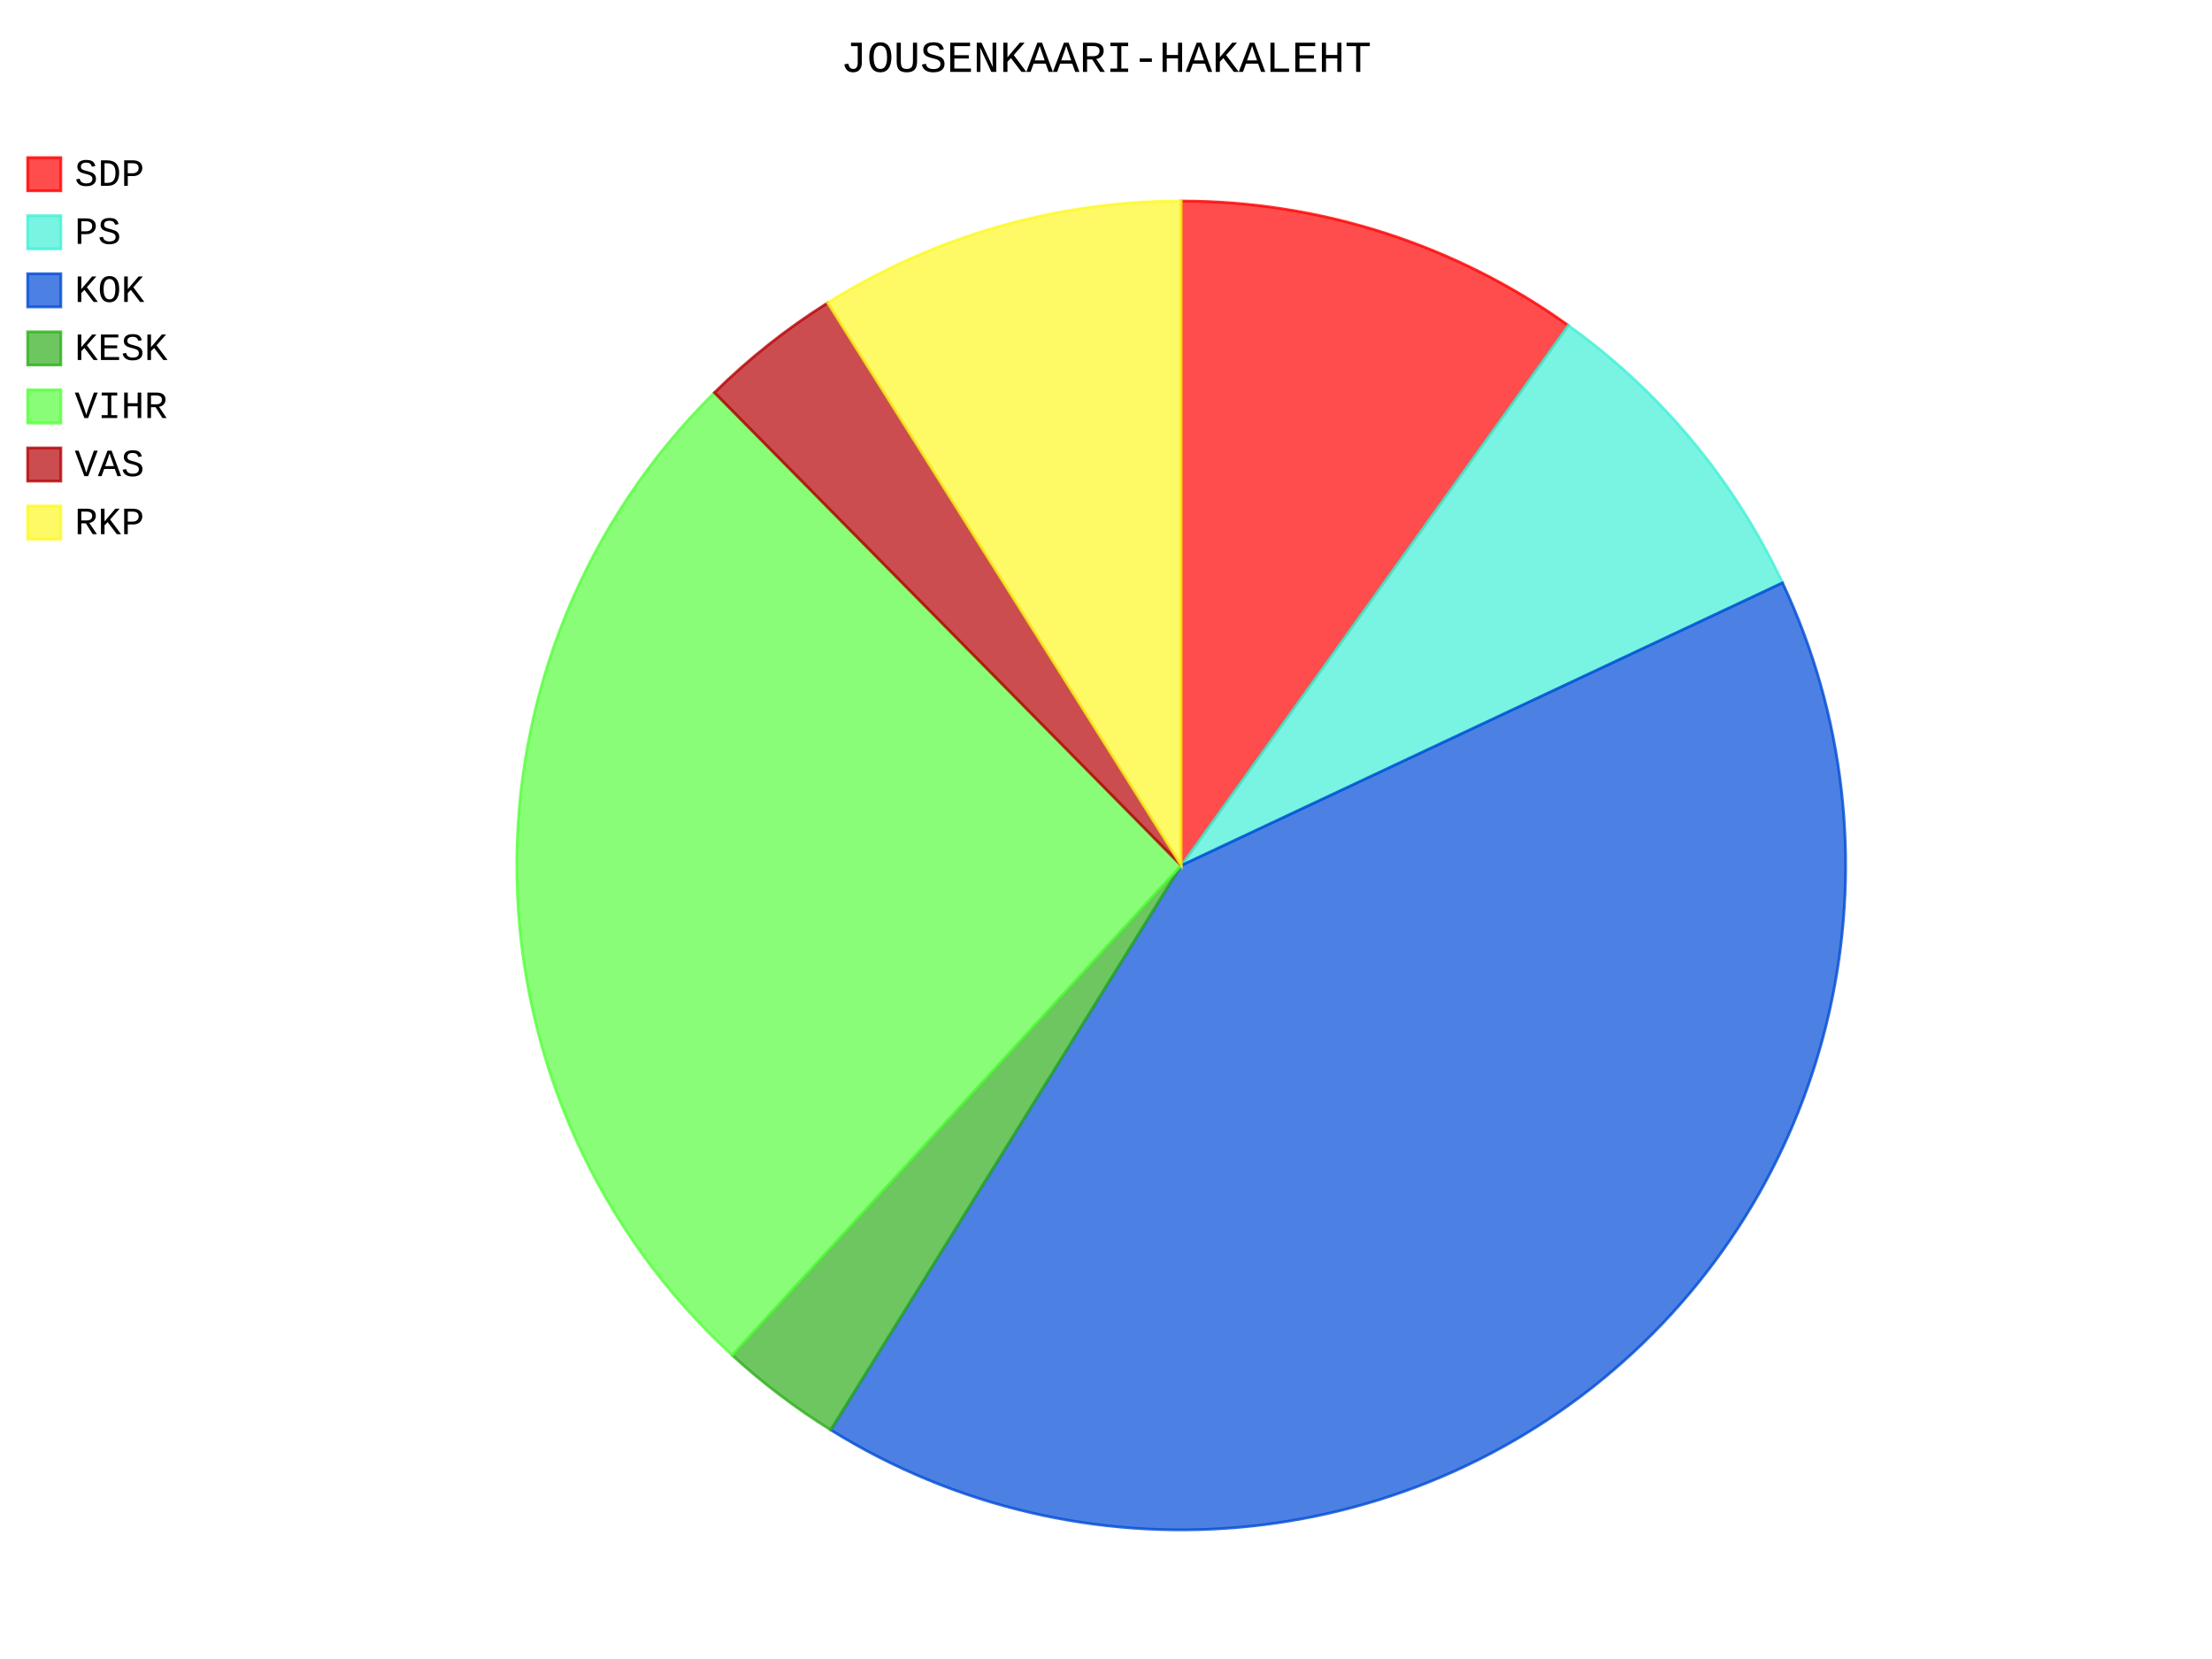
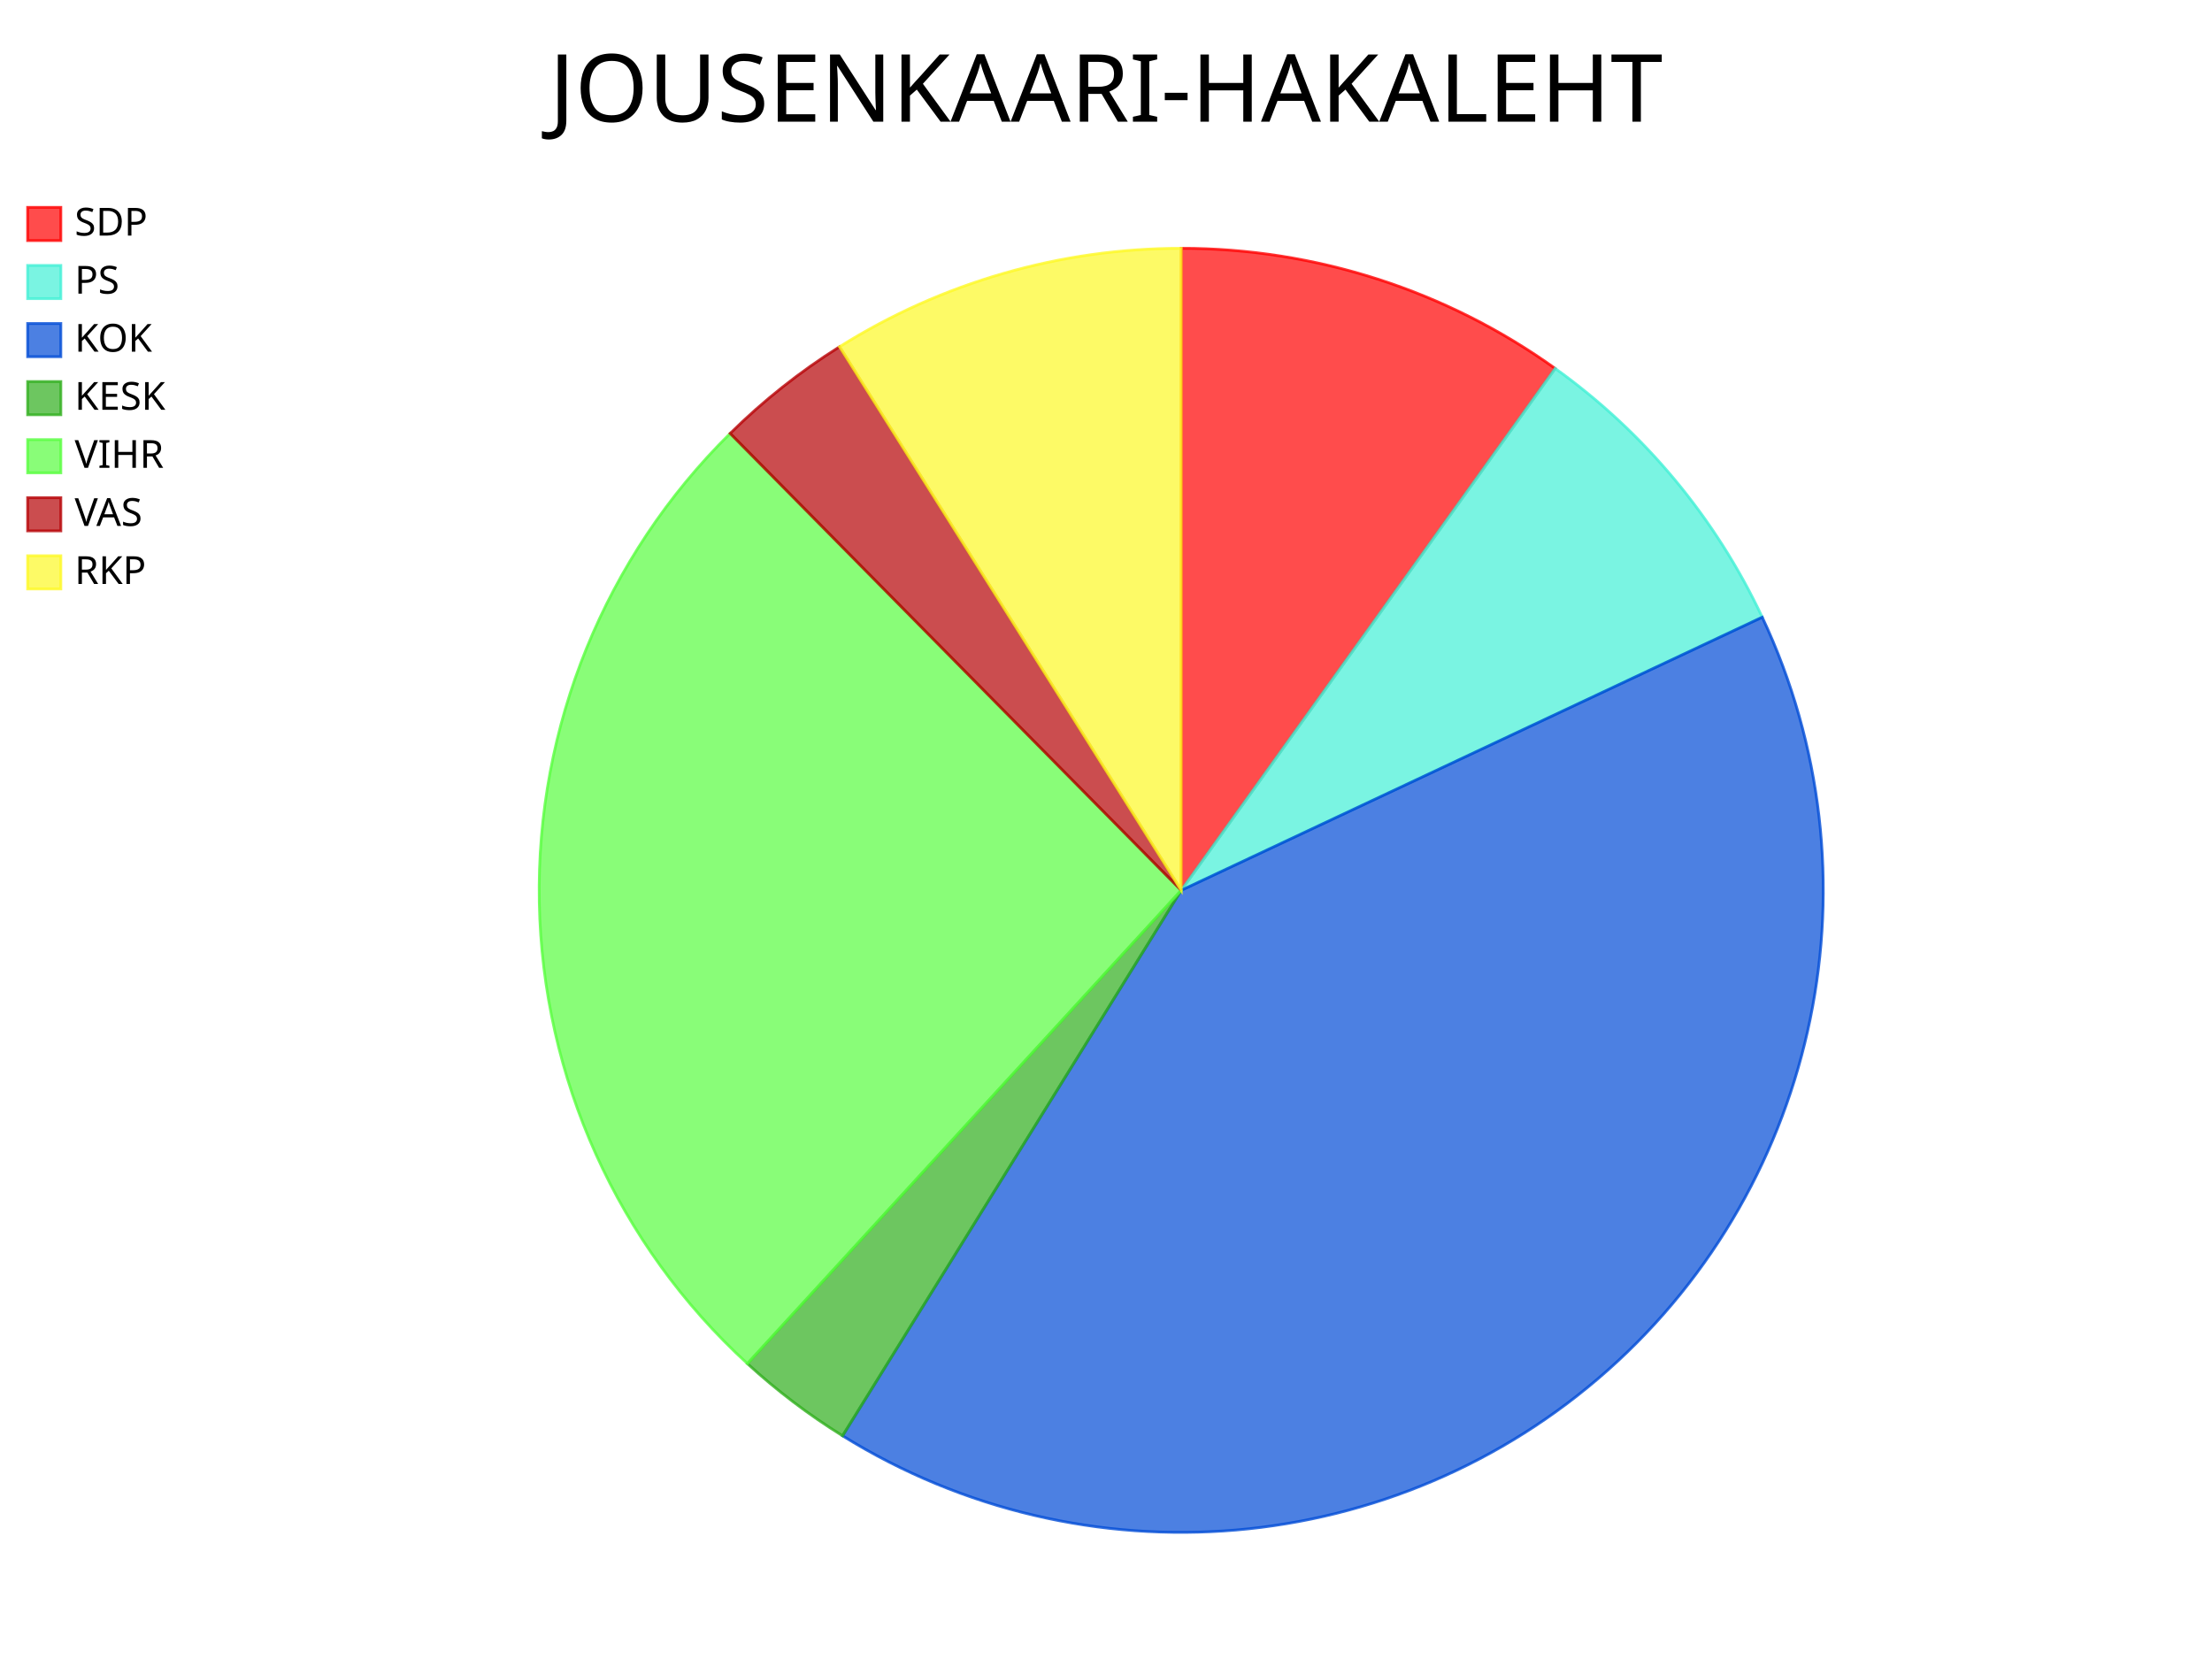
- <svg xmlns="http://www.w3.org/2000/svg" class="pygal-chart" id="chart-0444efe2-0b56-4ca1-9e4e-4d792e65ff0d" viewBox="0 0 800 600">
+ <svg xmlns="http://www.w3.org/2000/svg" class="pygal-chart" id="chart-c46bb77e-ce0d-47de-8f23-a12857b0d6c0" viewBox="0 0 800 600">
  <defs>
-     <style type="text/css">#chart-0444efe2-0b56-4ca1-9e4e-4d792e65ff0d{-webkit-user-select:none;-webkit-font-smoothing:antialiased;font-family:Consolas,"Liberation Mono",Menlo,Courier,monospace}#chart-0444efe2-0b56-4ca1-9e4e-4d792e65ff0d .title{font-family:Consolas,"Liberation Mono",Menlo,Courier,monospace;font-size:16px}#chart-0444efe2-0b56-4ca1-9e4e-4d792e65ff0d .legends .legend text{font-family:Consolas,"Liberation Mono",Menlo,Courier,monospace;font-size:14px}#chart-0444efe2-0b56-4ca1-9e4e-4d792e65ff0d .axis text{font-family:Consolas,"Liberation Mono",Menlo,Courier,monospace;font-size:10px}#chart-0444efe2-0b56-4ca1-9e4e-4d792e65ff0d .axis text.major{font-family:Consolas,"Liberation Mono",Menlo,Courier,monospace;font-size:10px}#chart-0444efe2-0b56-4ca1-9e4e-4d792e65ff0d .text-overlay text.value{font-family:Consolas,"Liberation Mono",Menlo,Courier,monospace;font-size:16px}#chart-0444efe2-0b56-4ca1-9e4e-4d792e65ff0d .text-overlay text.label{font-family:Consolas,"Liberation Mono",Menlo,Courier,monospace;font-size:10px}#chart-0444efe2-0b56-4ca1-9e4e-4d792e65ff0d .tooltip{font-family:Consolas,"Liberation Mono",Menlo,Courier,monospace;font-size:14px}#chart-0444efe2-0b56-4ca1-9e4e-4d792e65ff0d text.no_data{font-family:Consolas,"Liberation Mono",Menlo,Courier,monospace;font-size:64px}
- #chart-0444efe2-0b56-4ca1-9e4e-4d792e65ff0d{background-color:#ffffff}#chart-0444efe2-0b56-4ca1-9e4e-4d792e65ff0d path,#chart-0444efe2-0b56-4ca1-9e4e-4d792e65ff0d line,#chart-0444efe2-0b56-4ca1-9e4e-4d792e65ff0d rect,#chart-0444efe2-0b56-4ca1-9e4e-4d792e65ff0d circle{-webkit-transition:300ms ease-in;-moz-transition:300ms ease-in;transition:300ms ease-in}#chart-0444efe2-0b56-4ca1-9e4e-4d792e65ff0d .graph &gt; .background{fill:#ffffff}#chart-0444efe2-0b56-4ca1-9e4e-4d792e65ff0d .plot &gt; .background{fill:#ffffff}#chart-0444efe2-0b56-4ca1-9e4e-4d792e65ff0d .graph{fill:#000000}#chart-0444efe2-0b56-4ca1-9e4e-4d792e65ff0d text.no_data{fill:#000000}#chart-0444efe2-0b56-4ca1-9e4e-4d792e65ff0d .title{fill:#000000}#chart-0444efe2-0b56-4ca1-9e4e-4d792e65ff0d .legends .legend text{fill:#000000}#chart-0444efe2-0b56-4ca1-9e4e-4d792e65ff0d .legends .legend:hover text{fill:#000000}#chart-0444efe2-0b56-4ca1-9e4e-4d792e65ff0d .axis .line{stroke:#000000}#chart-0444efe2-0b56-4ca1-9e4e-4d792e65ff0d .axis .guide.line{stroke:#000000}#chart-0444efe2-0b56-4ca1-9e4e-4d792e65ff0d .axis .major.line{stroke:#000000}#chart-0444efe2-0b56-4ca1-9e4e-4d792e65ff0d .axis text.major{fill:#000000}#chart-0444efe2-0b56-4ca1-9e4e-4d792e65ff0d .axis.y .guides:hover .guide.line,#chart-0444efe2-0b56-4ca1-9e4e-4d792e65ff0d .line-graph .axis.x .guides:hover .guide.line,#chart-0444efe2-0b56-4ca1-9e4e-4d792e65ff0d .stackedline-graph .axis.x .guides:hover .guide.line,#chart-0444efe2-0b56-4ca1-9e4e-4d792e65ff0d .xy-graph .axis.x .guides:hover .guide.line{stroke:#000000}#chart-0444efe2-0b56-4ca1-9e4e-4d792e65ff0d .axis .guides:hover text{fill:#000000}#chart-0444efe2-0b56-4ca1-9e4e-4d792e65ff0d .reactive{fill-opacity:.7;stroke-opacity:.8}#chart-0444efe2-0b56-4ca1-9e4e-4d792e65ff0d .ci{stroke:#000000}#chart-0444efe2-0b56-4ca1-9e4e-4d792e65ff0d .reactive.active,#chart-0444efe2-0b56-4ca1-9e4e-4d792e65ff0d .active .reactive{fill-opacity:.9;stroke-opacity:.9;stroke-width:4}#chart-0444efe2-0b56-4ca1-9e4e-4d792e65ff0d .ci .reactive.active{stroke-width:1.5}#chart-0444efe2-0b56-4ca1-9e4e-4d792e65ff0d .series text{fill:#000000}#chart-0444efe2-0b56-4ca1-9e4e-4d792e65ff0d .tooltip rect{fill:#ffffff;stroke:#000000;-webkit-transition:opacity 300ms ease-in;-moz-transition:opacity 300ms ease-in;transition:opacity 300ms ease-in}#chart-0444efe2-0b56-4ca1-9e4e-4d792e65ff0d .tooltip .label{fill:#000000}#chart-0444efe2-0b56-4ca1-9e4e-4d792e65ff0d .tooltip .label{fill:#000000}#chart-0444efe2-0b56-4ca1-9e4e-4d792e65ff0d .tooltip .legend{font-size:.8em;fill:#000000}#chart-0444efe2-0b56-4ca1-9e4e-4d792e65ff0d .tooltip .x_label{font-size:.6em;fill:#000000}#chart-0444efe2-0b56-4ca1-9e4e-4d792e65ff0d .tooltip .xlink{font-size:.5em;text-decoration:underline}#chart-0444efe2-0b56-4ca1-9e4e-4d792e65ff0d .tooltip .value{font-size:1.5em}#chart-0444efe2-0b56-4ca1-9e4e-4d792e65ff0d .bound{font-size:.5em}#chart-0444efe2-0b56-4ca1-9e4e-4d792e65ff0d .max-value{font-size:.75em;fill:#000000}#chart-0444efe2-0b56-4ca1-9e4e-4d792e65ff0d .map-element{fill:#ffffff;stroke:#000000 !important}#chart-0444efe2-0b56-4ca1-9e4e-4d792e65ff0d .map-element .reactive{fill-opacity:inherit;stroke-opacity:inherit}#chart-0444efe2-0b56-4ca1-9e4e-4d792e65ff0d .color-0,#chart-0444efe2-0b56-4ca1-9e4e-4d792e65ff0d .color-0 a:visited{stroke:#ff0000;fill:#ff0000}#chart-0444efe2-0b56-4ca1-9e4e-4d792e65ff0d .color-1,#chart-0444efe2-0b56-4ca1-9e4e-4d792e65ff0d .color-1 a:visited{stroke:#42f0d6;fill:#42f0d6}#chart-0444efe2-0b56-4ca1-9e4e-4d792e65ff0d .color-2,#chart-0444efe2-0b56-4ca1-9e4e-4d792e65ff0d .color-2 a:visited{stroke:#004bd6;fill:#004bd6}#chart-0444efe2-0b56-4ca1-9e4e-4d792e65ff0d .color-3,#chart-0444efe2-0b56-4ca1-9e4e-4d792e65ff0d .color-3 a:visited{stroke:#30af1d;fill:#30af1d}#chart-0444efe2-0b56-4ca1-9e4e-4d792e65ff0d .color-4,#chart-0444efe2-0b56-4ca1-9e4e-4d792e65ff0d .color-4 a:visited{stroke:#58fd3f;fill:#58fd3f}#chart-0444efe2-0b56-4ca1-9e4e-4d792e65ff0d .color-5,#chart-0444efe2-0b56-4ca1-9e4e-4d792e65ff0d .color-5 a:visited{stroke:#b60205;fill:#b60205}#chart-0444efe2-0b56-4ca1-9e4e-4d792e65ff0d .color-6,#chart-0444efe2-0b56-4ca1-9e4e-4d792e65ff0d .color-6 a:visited{stroke:#fdf926;fill:#fdf926}#chart-0444efe2-0b56-4ca1-9e4e-4d792e65ff0d .text-overlay .color-0 text{fill:black}#chart-0444efe2-0b56-4ca1-9e4e-4d792e65ff0d .text-overlay .color-1 text{fill:black}#chart-0444efe2-0b56-4ca1-9e4e-4d792e65ff0d .text-overlay .color-2 text{fill:black}#chart-0444efe2-0b56-4ca1-9e4e-4d792e65ff0d .text-overlay .color-3 text{fill:black}#chart-0444efe2-0b56-4ca1-9e4e-4d792e65ff0d .text-overlay .color-4 text{fill:black}#chart-0444efe2-0b56-4ca1-9e4e-4d792e65ff0d .text-overlay .color-5 text{fill:black}#chart-0444efe2-0b56-4ca1-9e4e-4d792e65ff0d .text-overlay .color-6 text{fill:black}
- #chart-0444efe2-0b56-4ca1-9e4e-4d792e65ff0d text.no_data{text-anchor:middle}#chart-0444efe2-0b56-4ca1-9e4e-4d792e65ff0d .guide.line{fill:none}#chart-0444efe2-0b56-4ca1-9e4e-4d792e65ff0d .centered{text-anchor:middle}#chart-0444efe2-0b56-4ca1-9e4e-4d792e65ff0d .title{text-anchor:middle}#chart-0444efe2-0b56-4ca1-9e4e-4d792e65ff0d .legends .legend text{fill-opacity:1}#chart-0444efe2-0b56-4ca1-9e4e-4d792e65ff0d .axis.x text{text-anchor:middle}#chart-0444efe2-0b56-4ca1-9e4e-4d792e65ff0d .axis.x:not(.web) text[transform]{text-anchor:start}#chart-0444efe2-0b56-4ca1-9e4e-4d792e65ff0d .axis.x:not(.web) text[transform].backwards{text-anchor:end}#chart-0444efe2-0b56-4ca1-9e4e-4d792e65ff0d .axis.y text{text-anchor:end}#chart-0444efe2-0b56-4ca1-9e4e-4d792e65ff0d .axis.y text[transform].backwards{text-anchor:start}#chart-0444efe2-0b56-4ca1-9e4e-4d792e65ff0d .axis.y2 text{text-anchor:start}#chart-0444efe2-0b56-4ca1-9e4e-4d792e65ff0d .axis.y2 text[transform].backwards{text-anchor:end}#chart-0444efe2-0b56-4ca1-9e4e-4d792e65ff0d .axis .guide.line{stroke-dasharray:4,4}#chart-0444efe2-0b56-4ca1-9e4e-4d792e65ff0d .axis .major.guide.line{stroke-dasharray:6,6}#chart-0444efe2-0b56-4ca1-9e4e-4d792e65ff0d .horizontal .axis.y .guide.line,#chart-0444efe2-0b56-4ca1-9e4e-4d792e65ff0d .horizontal .axis.y2 .guide.line,#chart-0444efe2-0b56-4ca1-9e4e-4d792e65ff0d .vertical .axis.x .guide.line{opacity:0}#chart-0444efe2-0b56-4ca1-9e4e-4d792e65ff0d .horizontal .axis.always_show .guide.line,#chart-0444efe2-0b56-4ca1-9e4e-4d792e65ff0d .vertical .axis.always_show .guide.line{opacity:1 !important}#chart-0444efe2-0b56-4ca1-9e4e-4d792e65ff0d .axis.y .guides:hover .guide.line,#chart-0444efe2-0b56-4ca1-9e4e-4d792e65ff0d .axis.y2 .guides:hover .guide.line,#chart-0444efe2-0b56-4ca1-9e4e-4d792e65ff0d .axis.x .guides:hover .guide.line{opacity:1}#chart-0444efe2-0b56-4ca1-9e4e-4d792e65ff0d .axis .guides:hover text{opacity:1}#chart-0444efe2-0b56-4ca1-9e4e-4d792e65ff0d .nofill{fill:none}#chart-0444efe2-0b56-4ca1-9e4e-4d792e65ff0d .subtle-fill{fill-opacity:.2}#chart-0444efe2-0b56-4ca1-9e4e-4d792e65ff0d .dot{stroke-width:1px;fill-opacity:1}#chart-0444efe2-0b56-4ca1-9e4e-4d792e65ff0d .dot.active{stroke-width:5px}#chart-0444efe2-0b56-4ca1-9e4e-4d792e65ff0d .dot.negative{fill:transparent}#chart-0444efe2-0b56-4ca1-9e4e-4d792e65ff0d text,#chart-0444efe2-0b56-4ca1-9e4e-4d792e65ff0d tspan{stroke:none !important}#chart-0444efe2-0b56-4ca1-9e4e-4d792e65ff0d .series text.active{opacity:1}#chart-0444efe2-0b56-4ca1-9e4e-4d792e65ff0d .tooltip rect{fill-opacity:.95;stroke-width:.5}#chart-0444efe2-0b56-4ca1-9e4e-4d792e65ff0d .tooltip text{fill-opacity:1}#chart-0444efe2-0b56-4ca1-9e4e-4d792e65ff0d .showable{visibility:hidden}#chart-0444efe2-0b56-4ca1-9e4e-4d792e65ff0d .showable.shown{visibility:visible}#chart-0444efe2-0b56-4ca1-9e4e-4d792e65ff0d .gauge-background{fill:rgba(229,229,229,1);stroke:none}#chart-0444efe2-0b56-4ca1-9e4e-4d792e65ff0d .bg-lines{stroke:#ffffff;stroke-width:2px}</style>
+     <style type="text/css">#chart-c46bb77e-ce0d-47de-8f23-a12857b0d6c0{-webkit-user-select:none;-webkit-font-smoothing:antialiased;font-family:Poppins}#chart-c46bb77e-ce0d-47de-8f23-a12857b0d6c0 .title{font-family:Poppins;font-size:34px}#chart-c46bb77e-ce0d-47de-8f23-a12857b0d6c0 .legends .legend text{font-family:Poppins;font-size:14px}#chart-c46bb77e-ce0d-47de-8f23-a12857b0d6c0 .axis text{font-family:Poppins;font-size:10px}#chart-c46bb77e-ce0d-47de-8f23-a12857b0d6c0 .axis text.major{font-family:Poppins;font-size:10px}#chart-c46bb77e-ce0d-47de-8f23-a12857b0d6c0 .text-overlay text.value{font-family:Poppins;font-size:16px}#chart-c46bb77e-ce0d-47de-8f23-a12857b0d6c0 .text-overlay text.label{font-family:Poppins;font-size:10px}#chart-c46bb77e-ce0d-47de-8f23-a12857b0d6c0 .tooltip{font-family:Poppins;font-size:14px}#chart-c46bb77e-ce0d-47de-8f23-a12857b0d6c0 text.no_data{font-family:Poppins;font-size:64px}
+ #chart-c46bb77e-ce0d-47de-8f23-a12857b0d6c0{background-color:#ffffff}#chart-c46bb77e-ce0d-47de-8f23-a12857b0d6c0 path,#chart-c46bb77e-ce0d-47de-8f23-a12857b0d6c0 line,#chart-c46bb77e-ce0d-47de-8f23-a12857b0d6c0 rect,#chart-c46bb77e-ce0d-47de-8f23-a12857b0d6c0 circle{-webkit-transition:300ms ease-in;-moz-transition:300ms ease-in;transition:300ms ease-in}#chart-c46bb77e-ce0d-47de-8f23-a12857b0d6c0 .graph &gt; .background{fill:#ffffff}#chart-c46bb77e-ce0d-47de-8f23-a12857b0d6c0 .plot &gt; .background{fill:#ffffff}#chart-c46bb77e-ce0d-47de-8f23-a12857b0d6c0 .graph{fill:#000000}#chart-c46bb77e-ce0d-47de-8f23-a12857b0d6c0 text.no_data{fill:#000000}#chart-c46bb77e-ce0d-47de-8f23-a12857b0d6c0 .title{fill:#000000}#chart-c46bb77e-ce0d-47de-8f23-a12857b0d6c0 .legends .legend text{fill:#000000}#chart-c46bb77e-ce0d-47de-8f23-a12857b0d6c0 .legends .legend:hover text{fill:#000000}#chart-c46bb77e-ce0d-47de-8f23-a12857b0d6c0 .axis .line{stroke:#000000}#chart-c46bb77e-ce0d-47de-8f23-a12857b0d6c0 .axis .guide.line{stroke:#000000}#chart-c46bb77e-ce0d-47de-8f23-a12857b0d6c0 .axis .major.line{stroke:#000000}#chart-c46bb77e-ce0d-47de-8f23-a12857b0d6c0 .axis text.major{fill:#000000}#chart-c46bb77e-ce0d-47de-8f23-a12857b0d6c0 .axis.y .guides:hover .guide.line,#chart-c46bb77e-ce0d-47de-8f23-a12857b0d6c0 .line-graph .axis.x .guides:hover .guide.line,#chart-c46bb77e-ce0d-47de-8f23-a12857b0d6c0 .stackedline-graph .axis.x .guides:hover .guide.line,#chart-c46bb77e-ce0d-47de-8f23-a12857b0d6c0 .xy-graph .axis.x .guides:hover .guide.line{stroke:#000000}#chart-c46bb77e-ce0d-47de-8f23-a12857b0d6c0 .axis .guides:hover text{fill:#000000}#chart-c46bb77e-ce0d-47de-8f23-a12857b0d6c0 .reactive{fill-opacity:.7;stroke-opacity:.8}#chart-c46bb77e-ce0d-47de-8f23-a12857b0d6c0 .ci{stroke:#000000}#chart-c46bb77e-ce0d-47de-8f23-a12857b0d6c0 .reactive.active,#chart-c46bb77e-ce0d-47de-8f23-a12857b0d6c0 .active .reactive{fill-opacity:.9;stroke-opacity:.9;stroke-width:4}#chart-c46bb77e-ce0d-47de-8f23-a12857b0d6c0 .ci .reactive.active{stroke-width:1.5}#chart-c46bb77e-ce0d-47de-8f23-a12857b0d6c0 .series text{fill:#000000}#chart-c46bb77e-ce0d-47de-8f23-a12857b0d6c0 .tooltip rect{fill:#ffffff;stroke:#000000;-webkit-transition:opacity 300ms ease-in;-moz-transition:opacity 300ms ease-in;transition:opacity 300ms ease-in}#chart-c46bb77e-ce0d-47de-8f23-a12857b0d6c0 .tooltip .label{fill:#000000}#chart-c46bb77e-ce0d-47de-8f23-a12857b0d6c0 .tooltip .label{fill:#000000}#chart-c46bb77e-ce0d-47de-8f23-a12857b0d6c0 .tooltip .legend{font-size:.8em;fill:#000000}#chart-c46bb77e-ce0d-47de-8f23-a12857b0d6c0 .tooltip .x_label{font-size:.6em;fill:#000000}#chart-c46bb77e-ce0d-47de-8f23-a12857b0d6c0 .tooltip .xlink{font-size:.5em;text-decoration:underline}#chart-c46bb77e-ce0d-47de-8f23-a12857b0d6c0 .tooltip .value{font-size:1.5em}#chart-c46bb77e-ce0d-47de-8f23-a12857b0d6c0 .bound{font-size:.5em}#chart-c46bb77e-ce0d-47de-8f23-a12857b0d6c0 .max-value{font-size:.75em;fill:#000000}#chart-c46bb77e-ce0d-47de-8f23-a12857b0d6c0 .map-element{fill:#ffffff;stroke:#000000 !important}#chart-c46bb77e-ce0d-47de-8f23-a12857b0d6c0 .map-element .reactive{fill-opacity:inherit;stroke-opacity:inherit}#chart-c46bb77e-ce0d-47de-8f23-a12857b0d6c0 .color-0,#chart-c46bb77e-ce0d-47de-8f23-a12857b0d6c0 .color-0 a:visited{stroke:#ff0000;fill:#ff0000}#chart-c46bb77e-ce0d-47de-8f23-a12857b0d6c0 .color-1,#chart-c46bb77e-ce0d-47de-8f23-a12857b0d6c0 .color-1 a:visited{stroke:#42f0d6;fill:#42f0d6}#chart-c46bb77e-ce0d-47de-8f23-a12857b0d6c0 .color-2,#chart-c46bb77e-ce0d-47de-8f23-a12857b0d6c0 .color-2 a:visited{stroke:#004bd6;fill:#004bd6}#chart-c46bb77e-ce0d-47de-8f23-a12857b0d6c0 .color-3,#chart-c46bb77e-ce0d-47de-8f23-a12857b0d6c0 .color-3 a:visited{stroke:#30af1d;fill:#30af1d}#chart-c46bb77e-ce0d-47de-8f23-a12857b0d6c0 .color-4,#chart-c46bb77e-ce0d-47de-8f23-a12857b0d6c0 .color-4 a:visited{stroke:#58fd3f;fill:#58fd3f}#chart-c46bb77e-ce0d-47de-8f23-a12857b0d6c0 .color-5,#chart-c46bb77e-ce0d-47de-8f23-a12857b0d6c0 .color-5 a:visited{stroke:#b60205;fill:#b60205}#chart-c46bb77e-ce0d-47de-8f23-a12857b0d6c0 .color-6,#chart-c46bb77e-ce0d-47de-8f23-a12857b0d6c0 .color-6 a:visited{stroke:#fdf926;fill:#fdf926}#chart-c46bb77e-ce0d-47de-8f23-a12857b0d6c0 .text-overlay .color-0 text{fill:black}#chart-c46bb77e-ce0d-47de-8f23-a12857b0d6c0 .text-overlay .color-1 text{fill:black}#chart-c46bb77e-ce0d-47de-8f23-a12857b0d6c0 .text-overlay .color-2 text{fill:black}#chart-c46bb77e-ce0d-47de-8f23-a12857b0d6c0 .text-overlay .color-3 text{fill:black}#chart-c46bb77e-ce0d-47de-8f23-a12857b0d6c0 .text-overlay .color-4 text{fill:black}#chart-c46bb77e-ce0d-47de-8f23-a12857b0d6c0 .text-overlay .color-5 text{fill:black}#chart-c46bb77e-ce0d-47de-8f23-a12857b0d6c0 .text-overlay .color-6 text{fill:black}
+ #chart-c46bb77e-ce0d-47de-8f23-a12857b0d6c0 text.no_data{text-anchor:middle}#chart-c46bb77e-ce0d-47de-8f23-a12857b0d6c0 .guide.line{fill:none}#chart-c46bb77e-ce0d-47de-8f23-a12857b0d6c0 .centered{text-anchor:middle}#chart-c46bb77e-ce0d-47de-8f23-a12857b0d6c0 .title{text-anchor:middle}#chart-c46bb77e-ce0d-47de-8f23-a12857b0d6c0 .legends .legend text{fill-opacity:1}#chart-c46bb77e-ce0d-47de-8f23-a12857b0d6c0 .axis.x text{text-anchor:middle}#chart-c46bb77e-ce0d-47de-8f23-a12857b0d6c0 .axis.x:not(.web) text[transform]{text-anchor:start}#chart-c46bb77e-ce0d-47de-8f23-a12857b0d6c0 .axis.x:not(.web) text[transform].backwards{text-anchor:end}#chart-c46bb77e-ce0d-47de-8f23-a12857b0d6c0 .axis.y text{text-anchor:end}#chart-c46bb77e-ce0d-47de-8f23-a12857b0d6c0 .axis.y text[transform].backwards{text-anchor:start}#chart-c46bb77e-ce0d-47de-8f23-a12857b0d6c0 .axis.y2 text{text-anchor:start}#chart-c46bb77e-ce0d-47de-8f23-a12857b0d6c0 .axis.y2 text[transform].backwards{text-anchor:end}#chart-c46bb77e-ce0d-47de-8f23-a12857b0d6c0 .axis .guide.line{stroke-dasharray:4,4}#chart-c46bb77e-ce0d-47de-8f23-a12857b0d6c0 .axis .major.guide.line{stroke-dasharray:6,6}#chart-c46bb77e-ce0d-47de-8f23-a12857b0d6c0 .horizontal .axis.y .guide.line,#chart-c46bb77e-ce0d-47de-8f23-a12857b0d6c0 .horizontal .axis.y2 .guide.line,#chart-c46bb77e-ce0d-47de-8f23-a12857b0d6c0 .vertical .axis.x .guide.line{opacity:0}#chart-c46bb77e-ce0d-47de-8f23-a12857b0d6c0 .horizontal .axis.always_show .guide.line,#chart-c46bb77e-ce0d-47de-8f23-a12857b0d6c0 .vertical .axis.always_show .guide.line{opacity:1 !important}#chart-c46bb77e-ce0d-47de-8f23-a12857b0d6c0 .axis.y .guides:hover .guide.line,#chart-c46bb77e-ce0d-47de-8f23-a12857b0d6c0 .axis.y2 .guides:hover .guide.line,#chart-c46bb77e-ce0d-47de-8f23-a12857b0d6c0 .axis.x .guides:hover .guide.line{opacity:1}#chart-c46bb77e-ce0d-47de-8f23-a12857b0d6c0 .axis .guides:hover text{opacity:1}#chart-c46bb77e-ce0d-47de-8f23-a12857b0d6c0 .nofill{fill:none}#chart-c46bb77e-ce0d-47de-8f23-a12857b0d6c0 .subtle-fill{fill-opacity:.2}#chart-c46bb77e-ce0d-47de-8f23-a12857b0d6c0 .dot{stroke-width:1px;fill-opacity:1}#chart-c46bb77e-ce0d-47de-8f23-a12857b0d6c0 .dot.active{stroke-width:5px}#chart-c46bb77e-ce0d-47de-8f23-a12857b0d6c0 .dot.negative{fill:transparent}#chart-c46bb77e-ce0d-47de-8f23-a12857b0d6c0 text,#chart-c46bb77e-ce0d-47de-8f23-a12857b0d6c0 tspan{stroke:none !important}#chart-c46bb77e-ce0d-47de-8f23-a12857b0d6c0 .series text.active{opacity:1}#chart-c46bb77e-ce0d-47de-8f23-a12857b0d6c0 .tooltip rect{fill-opacity:.95;stroke-width:.5}#chart-c46bb77e-ce0d-47de-8f23-a12857b0d6c0 .tooltip text{fill-opacity:1}#chart-c46bb77e-ce0d-47de-8f23-a12857b0d6c0 .showable{visibility:hidden}#chart-c46bb77e-ce0d-47de-8f23-a12857b0d6c0 .showable.shown{visibility:visible}#chart-c46bb77e-ce0d-47de-8f23-a12857b0d6c0 .gauge-background{fill:rgba(229,229,229,1);stroke:none}#chart-c46bb77e-ce0d-47de-8f23-a12857b0d6c0 .bg-lines{stroke:#ffffff;stroke-width:2px}</style>
  </defs>
  <g class="graph pie-graph vertical">
    <rect class="background" height="600" width="800" x="0" y="0" />
-     <g class="plot" transform="translate(75, 46)">
-       <rect class="background" height="534" width="704.4" x="0" y="0" />
+     <g class="plot" transform="translate(75, 64)">
+       <rect class="background" height="516" width="704.4" x="0" y="0" />
      <g class="series serie-0 color-0">
        <g class="slices">
          <g class="slice">
-             <path class="slice reactive tooltip-trigger" d="M352.2 26.7 A240.3 240.3 0 0 1 492.176 71.678 L352.2 267 A0 0 0 0 0 352.2 267 z" />
+             <path class="slice reactive tooltip-trigger" d="M352.2 25.8 A232.2 232.2 0 0 1 487.458 69.262 L352.2 258 A0 0 0 0 0 352.2 258 z" />
          </g>
        </g>
      </g>
      <g class="series serie-1 color-1">
        <g class="slices">
          <g class="slice">
-             <path class="slice reactive tooltip-trigger" d="M492.176 71.678 A240.3 240.3 0 0 1 569.671 164.773 L352.2 267 A0 0 0 0 0 352.2 267 z" />
+             <path class="slice reactive tooltip-trigger" d="M487.458 69.262 A232.2 232.2 0 0 1 562.341 159.219 L352.2 258 A0 0 0 0 0 352.2 258 z" />
          </g>
        </g>
      </g>
      <g class="series serie-2 color-2">
        <g class="slices">
          <g class="slice">
-             <path class="slice reactive tooltip-trigger" d="M569.671 164.773 A240.3 240.3 0 0 1 225.456 471.157 L352.2 267 A0 0 0 0 0 352.2 267 z" />
+             <path class="slice reactive tooltip-trigger" d="M562.341 159.219 A232.2 232.2 0 0 1 229.728 455.275 L352.2 258 A0 0 0 0 0 352.2 258 z" />
          </g>
        </g>
      </g>
      <g class="series serie-3 color-3">
        <g class="slices">
          <g class="slice">
-             <path class="slice reactive tooltip-trigger" d="M225.456 471.157 A240.3 240.3 0 0 1 189.831 444.145 L352.2 267 A0 0 0 0 0 352.2 267 z" />
+             <path class="slice reactive tooltip-trigger" d="M229.728 455.275 A232.2 232.2 0 0 1 195.304 429.174 L352.2 258 A0 0 0 0 0 352.2 258 z" />
          </g>
        </g>
      </g>
      <g class="series serie-4 color-4">
        <g class="slices">
          <g class="slice">
-             <path class="slice reactive tooltip-trigger" d="M189.831 444.145 A240.3 240.3 0 0 1 183.382 95.989 L352.2 267 A0 0 0 0 0 352.2 267 z" />
+             <path class="slice reactive tooltip-trigger" d="M195.304 429.174 A232.2 232.2 0 0 1 189.073 92.754 L352.2 258 A0 0 0 0 0 352.2 258 z" />
          </g>
        </g>
      </g>
      <g class="series serie-5 color-5">
        <g class="slices">
          <g class="slice">
-             <path class="slice reactive tooltip-trigger" d="M183.382 95.989 A240.3 240.3 0 0 1 224.312 63.558 L352.2 267 A0 0 0 0 0 352.2 267 z" />
+             <path class="slice reactive tooltip-trigger" d="M189.073 92.754 A232.2 232.2 0 0 1 228.623 61.415 L352.2 258 A0 0 0 0 0 352.2 258 z" />
          </g>
        </g>
      </g>
      <g class="series serie-6 color-6">
        <g class="slices">
          <g class="slice">
-             <path class="slice reactive tooltip-trigger" d="M224.312 63.558 A240.3 240.3 0 0 1 352.2 26.7 L352.2 267 A0 0 0 0 0 352.2 267 z" />
+             <path class="slice reactive tooltip-trigger" d="M228.623 61.415 A232.2 232.2 0 0 1 352.2 25.8 L352.2 258 A0 0 0 0 0 352.2 258 z" />
          </g>
        </g>
      </g>
    </g>
    <g class="titles">
-       <text class="title plot_title" x="400.0" y="26">JOUSENKAARI-HAKALEHT</text>
+       <text class="title plot_title" x="400.0" y="44">JOUSENKAARI-HAKALEHT</text>
    </g>
-     <g class="plot overlay" transform="translate(75, 46)">
+     <g class="plot overlay" transform="translate(75, 64)">
      <g class="series serie-0 color-0" />
      <g class="series serie-1 color-1" />
      <g class="series serie-2 color-2" />
      <g class="series serie-3 color-3" />
      <g class="series serie-4 color-4" />
      <g class="series serie-5 color-5" />
      <g class="series serie-6 color-6" />
    </g>
-     <g class="plot text-overlay" transform="translate(75, 46)">
+     <g class="plot text-overlay" transform="translate(75, 64)">
      <g class="series serie-0 color-0" />
      <g class="series serie-1 color-1" />
      <g class="series serie-2 color-2" />
      <g class="series serie-3 color-3" />
      <g class="series serie-4 color-4" />
      <g class="series serie-5 color-5" />
      <g class="series serie-6 color-6" />
    </g>
-     <g class="plot tooltip-overlay" transform="translate(75, 46)">
+     <g class="plot tooltip-overlay" transform="translate(75, 64)">
      <g class="tooltip" style="opacity: 0" transform="translate(0 0)">
        <rect class="tooltip-box" height="0" rx="0" ry="0" width="0" />
        <g class="text" />
      </g>
    </g>
-     <g class="legends" transform="translate(10, 56)">
+     <g class="legends" transform="translate(10, 74)">
      <g class="legend reactive activate-serie" id="activate-serie-0">
        <rect class="color-0 reactive" height="12" width="12" x="0.0" y="1.0" />
        <text x="17.0" y="11.2">SDP</text>
      </g>
      <g class="legend reactive activate-serie" id="activate-serie-1">
        <rect class="color-1 reactive" height="12" width="12" x="0.0" y="22.0" />
        <text x="17.0" y="32.2">PS</text>
      </g>
      <g class="legend reactive activate-serie" id="activate-serie-2">
        <rect class="color-2 reactive" height="12" width="12" x="0.0" y="43.0" />
        <text x="17.0" y="53.2">KOK</text>
      </g>
      <g class="legend reactive activate-serie" id="activate-serie-3">
        <rect class="color-3 reactive" height="12" width="12" x="0.0" y="64.0" />
        <text x="17.0" y="74.2">KESK</text>
      </g>
      <g class="legend reactive activate-serie" id="activate-serie-4">
        <rect class="color-4 reactive" height="12" width="12" x="0.0" y="85.0" />
        <text x="17.0" y="95.2">VIHR</text>
      </g>
      <g class="legend reactive activate-serie" id="activate-serie-5">
        <rect class="color-5 reactive" height="12" width="12" x="0.0" y="106.0" />
        <text x="17.0" y="116.2">VAS</text>
      </g>
      <g class="legend reactive activate-serie" id="activate-serie-6">
        <rect class="color-6 reactive" height="12" width="12" x="0.0" y="127.0" />
        <text x="17.0" y="137.2">RKP</text>
      </g>
    </g>
-     <g class="legends" transform="translate(790, 56)" />
+     <g class="legends" transform="translate(790, 74)" />
  </g>
</svg>
